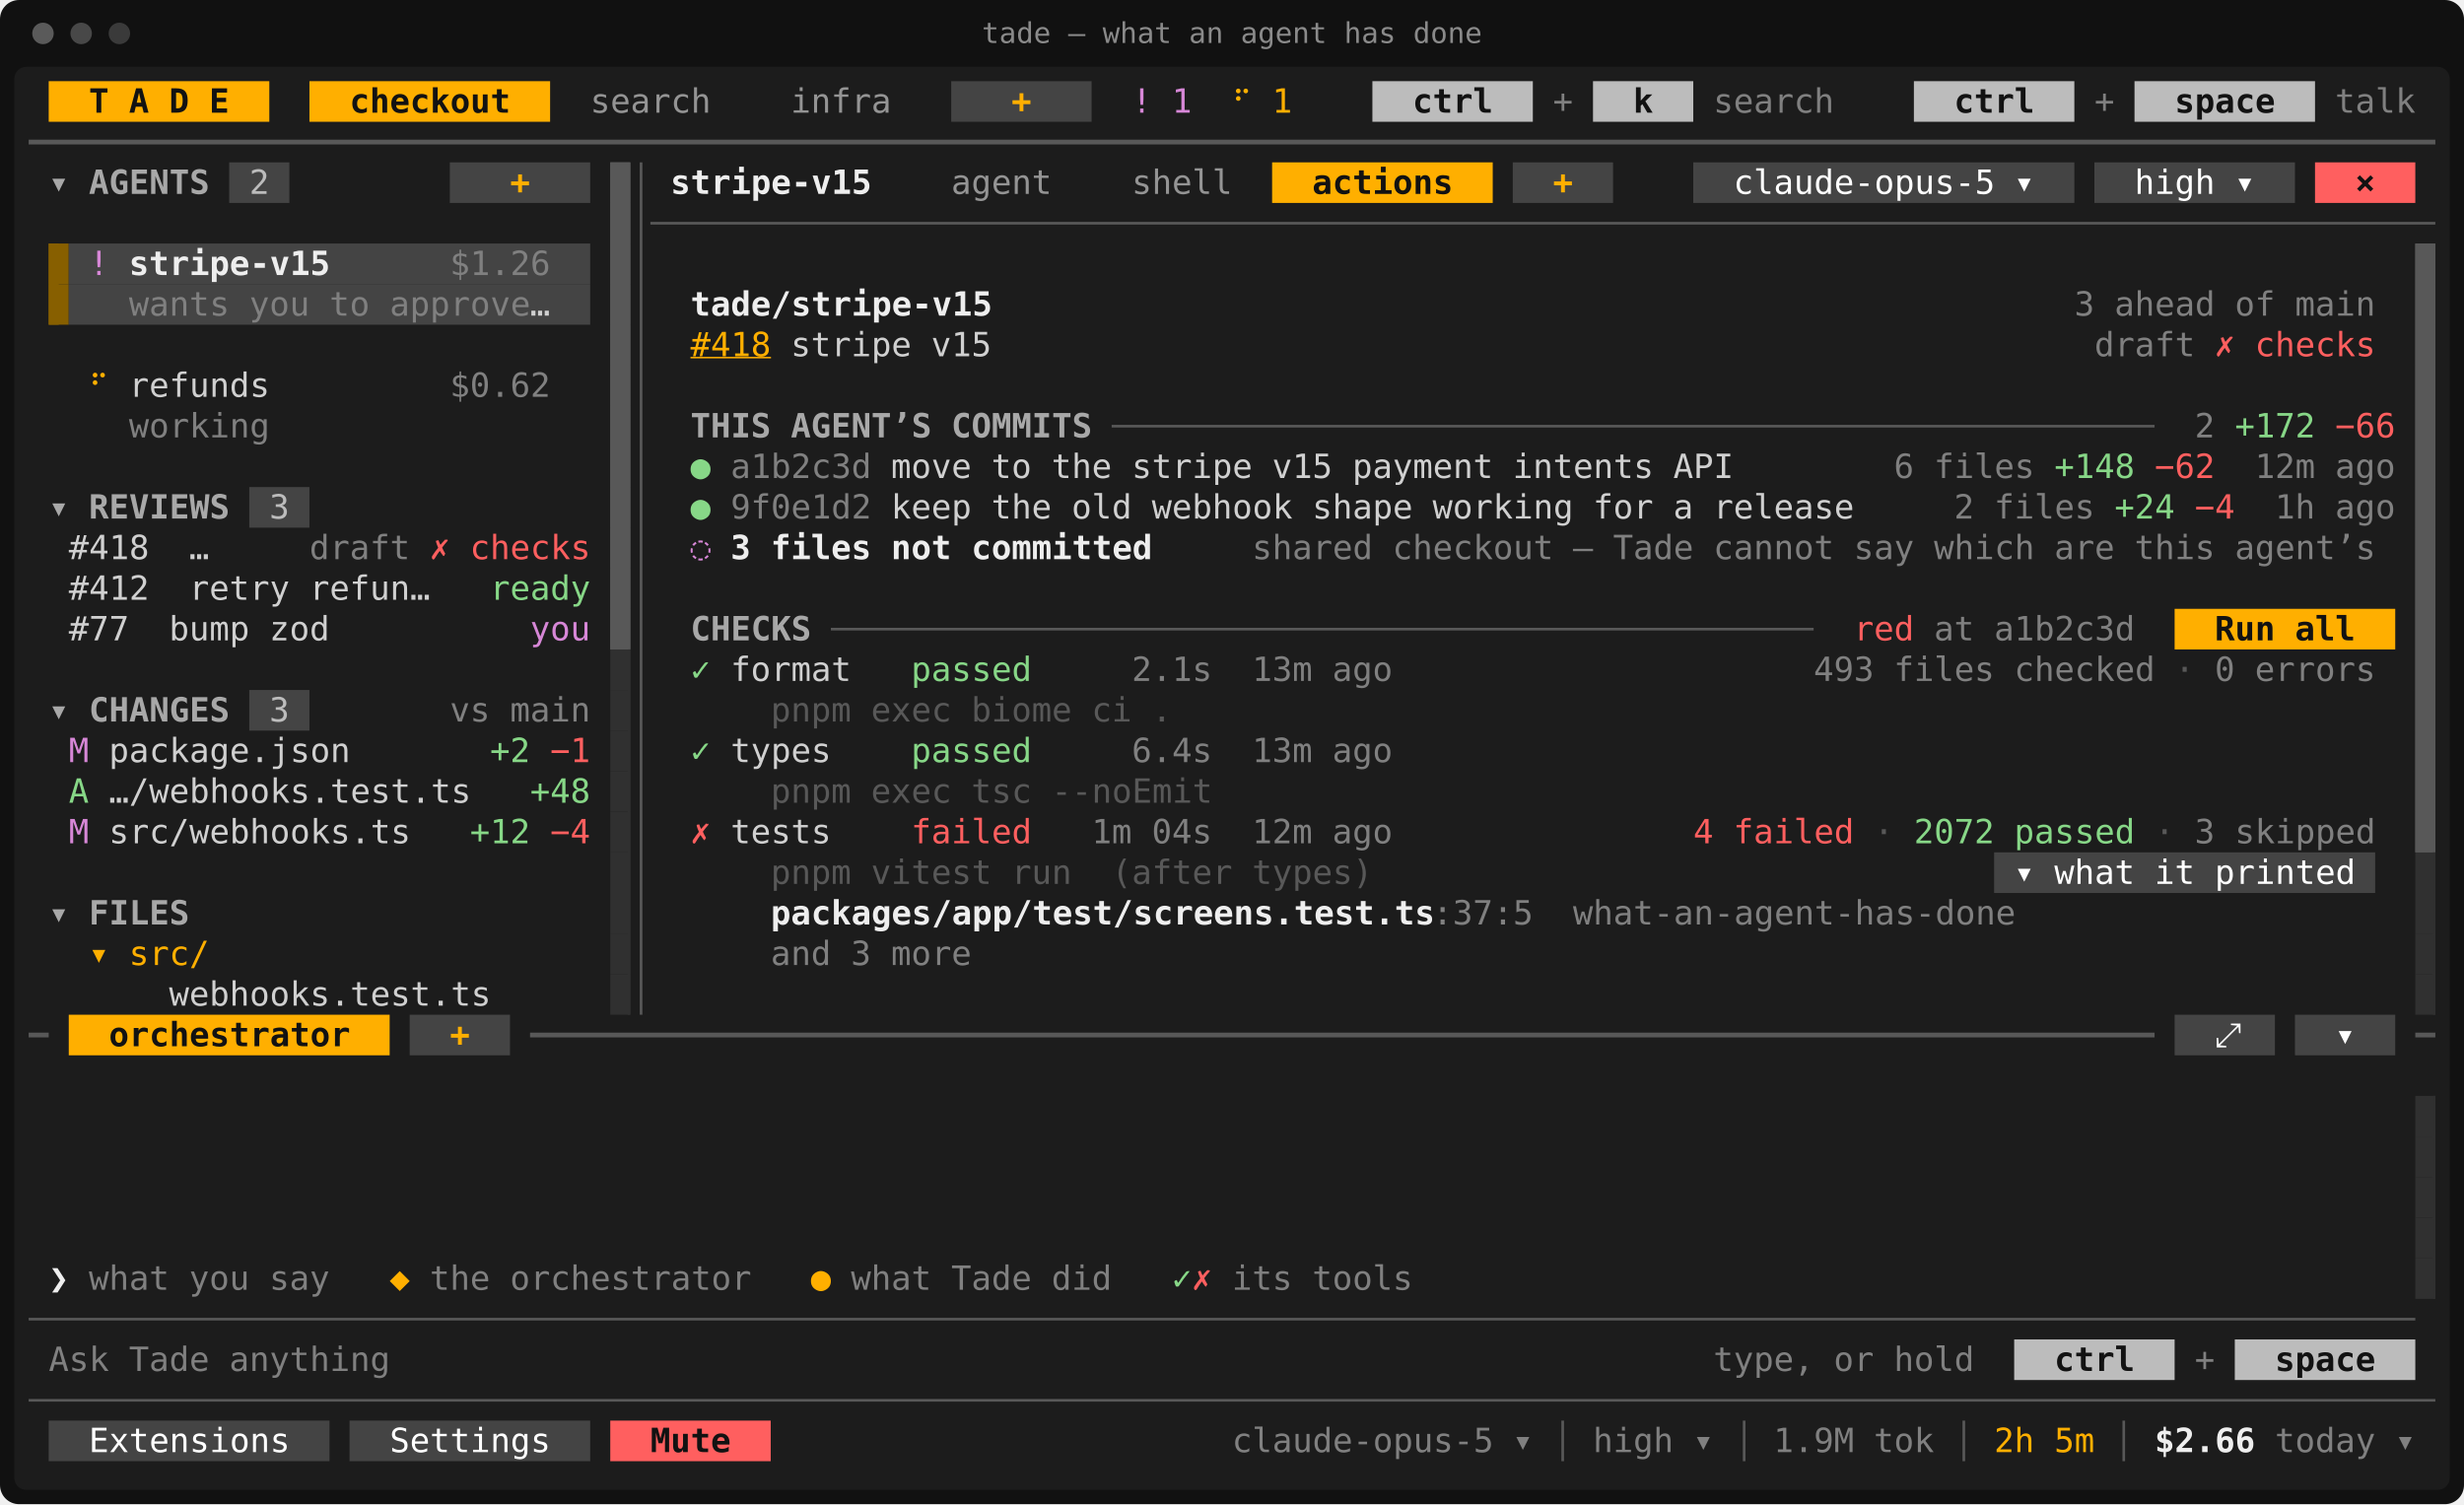
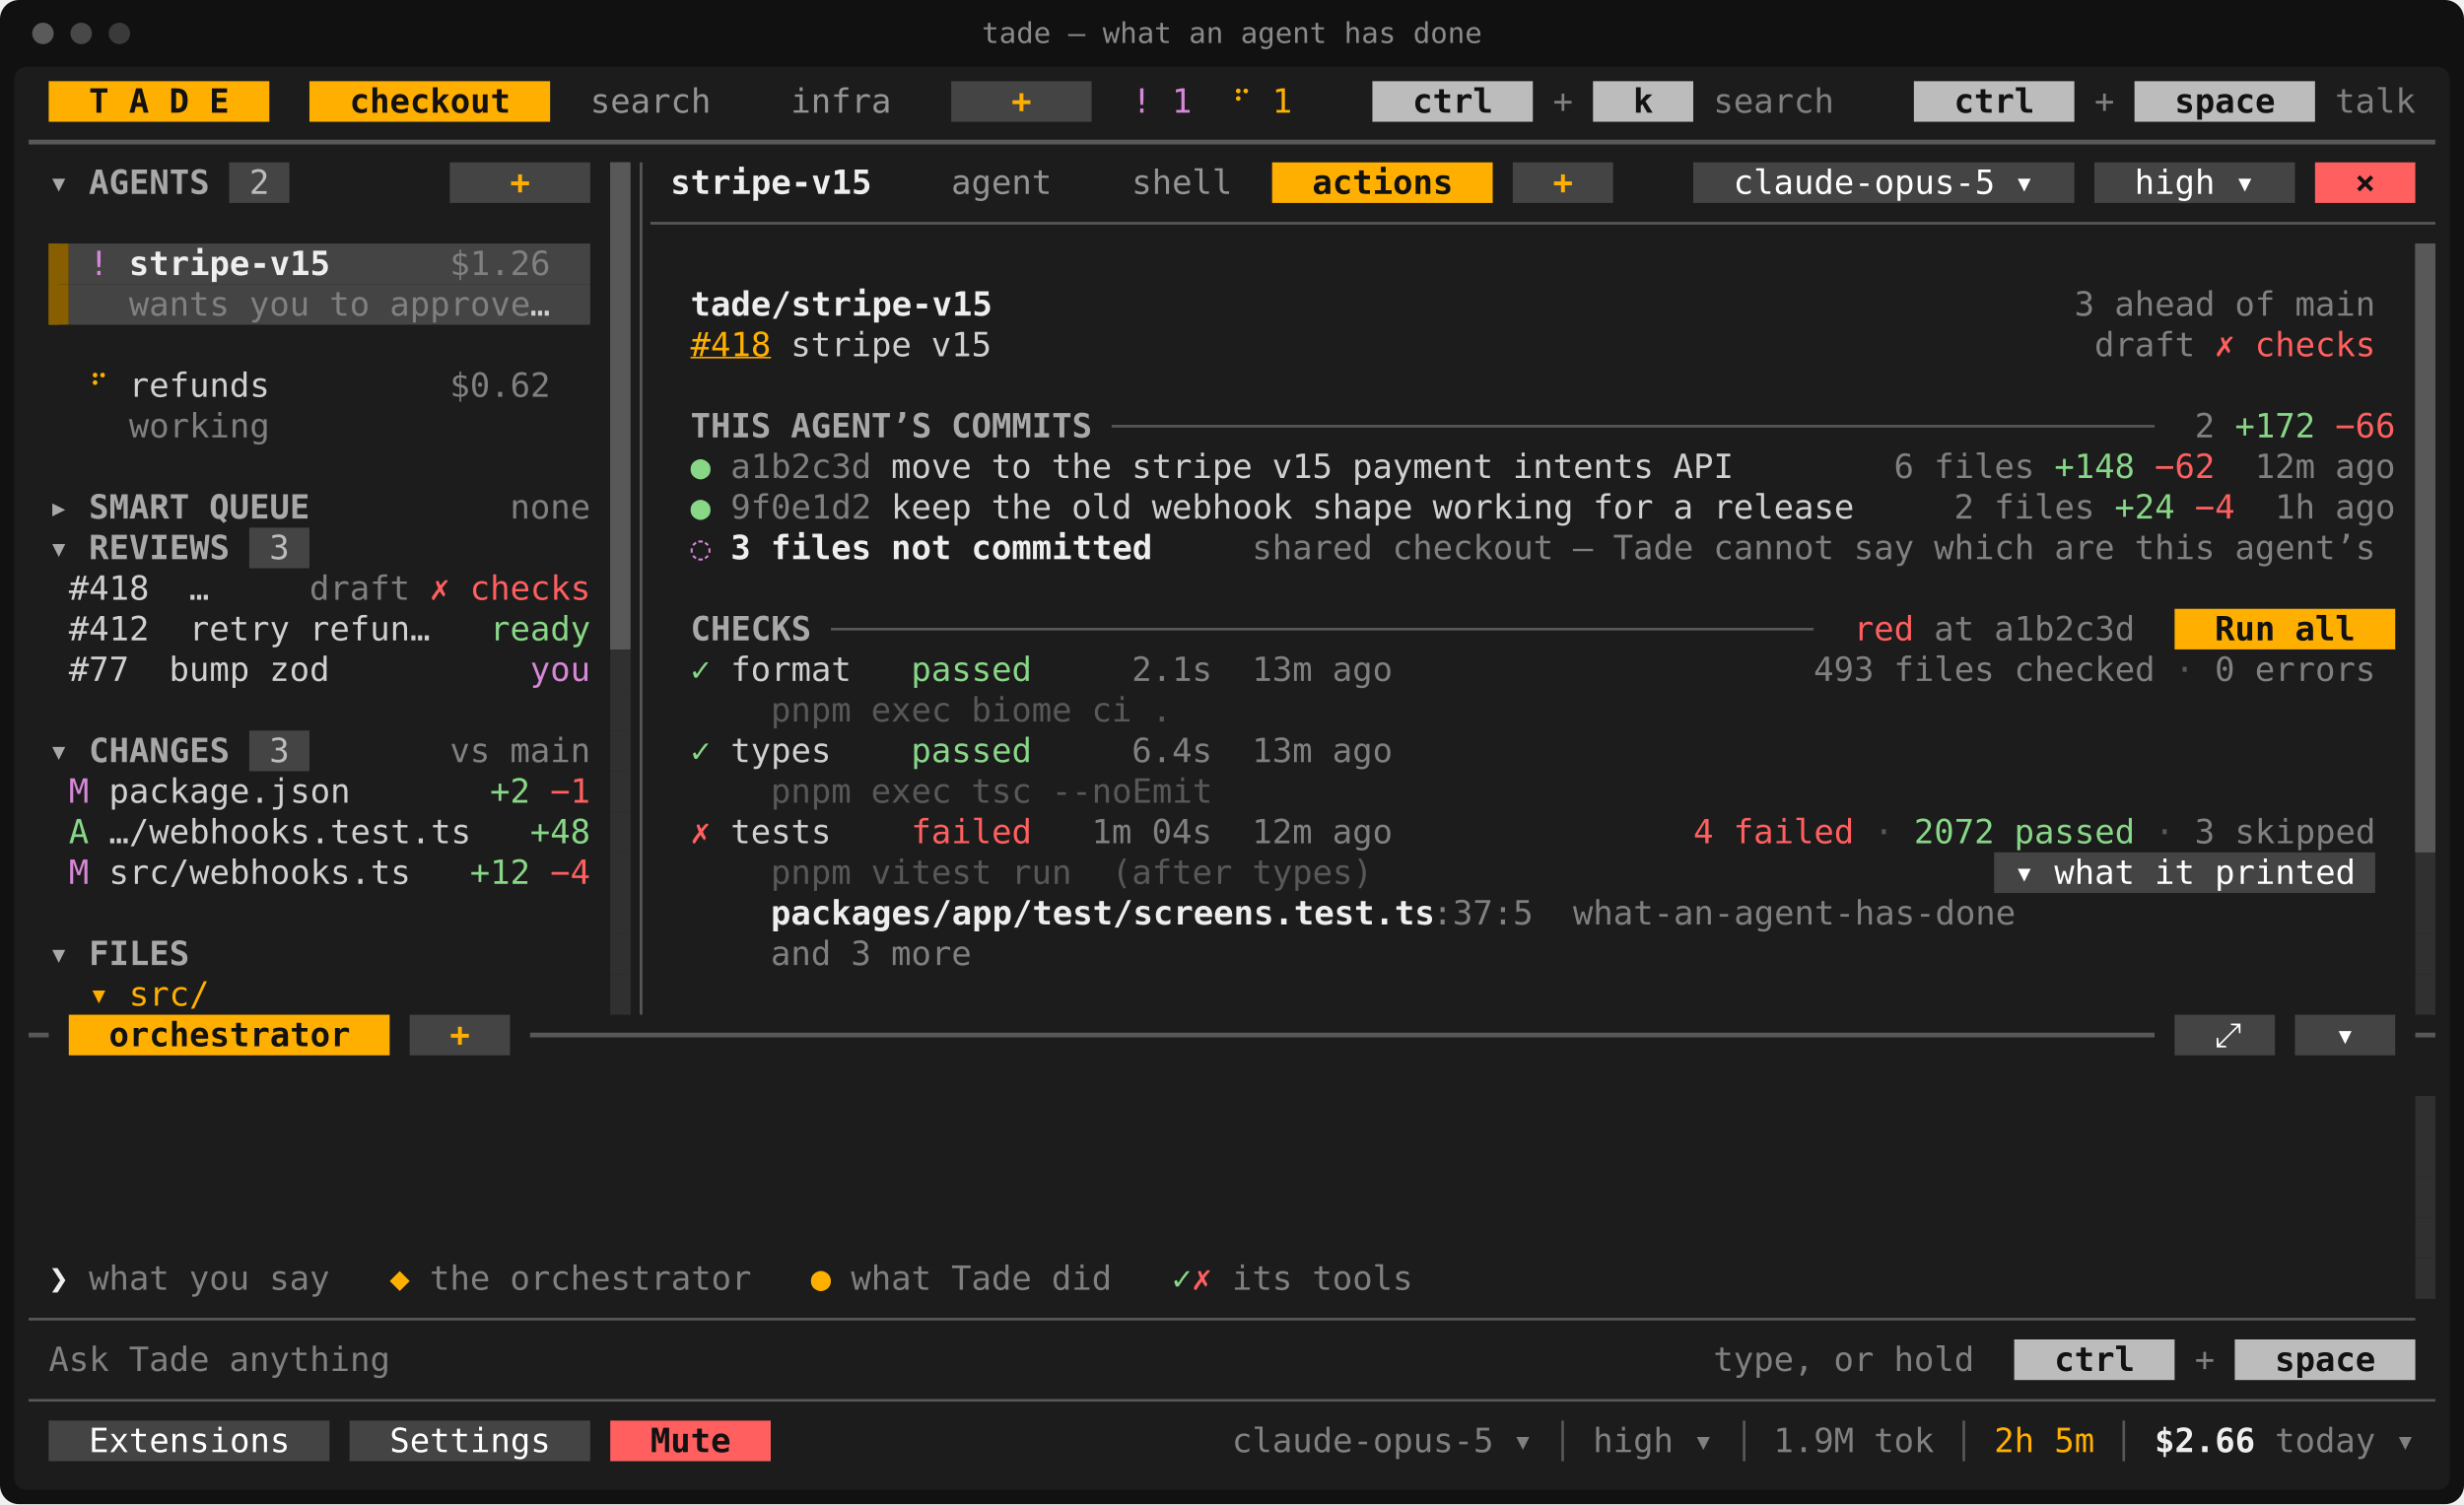
<svg xmlns="http://www.w3.org/2000/svg" viewBox="0 0 1032 630" width="1032" height="630" font-family="ui-monospace,SFMono-Regular,Menlo,Consolas,'DejaVu Sans Mono','Liberation Mono',monospace" font-size="14" role="img" aria-label="tade — what an agent has done">
  <rect width="1032" height="630" rx="8" fill="#111111" />
  <rect x="6" y="28" width="1020" height="596" rx="5" fill="#1c1c1c" />
  <circle cx="18" cy="14" r="4.5" fill="#5a5a5a" />
  <circle cx="34" cy="14" r="4.5" fill="#484848" />
  <circle cx="50" cy="14" r="4.5" fill="#3a3a3a" />
  <text x="516" y="18" fill="#8a8a8a" font-size="12" text-anchor="middle">tade — what an agent has done</text>
  <rect x="20.4" y="34" width="92.4" height="17" fill="#ffaf00" />
  <rect x="129.6" y="34" width="100.8" height="17" fill="#ffaf00" />
  <rect x="398.4" y="34" width="58.8" height="17" fill="#444444" />
  <rect x="574.8" y="34" width="67.2" height="17" fill="#bcbcbc" />
  <rect x="667.2" y="34" width="42" height="17" fill="#bcbcbc" />
  <rect x="801.6" y="34" width="67.2" height="17" fill="#bcbcbc" />
  <rect x="894" y="34" width="75.6" height="17" fill="#bcbcbc" />
  <rect x="96" y="68" width="25.2" height="17" fill="#444444" />
  <rect x="188.4" y="68" width="58.8" height="17" fill="#444444" />
  <rect x="255.6" y="68" width="8.4" height="17" fill="#585858" />
  <rect x="532.8" y="68" width="92.4" height="17" fill="#ffaf00" />
  <rect x="633.6" y="68" width="42" height="17" fill="#444444" />
  <rect x="709.2" y="68" width="159.6" height="17" fill="#444444" />
  <rect x="877.2" y="68" width="84" height="17" fill="#444444" />
  <rect x="969.6" y="68" width="42" height="17" fill="#ff5f5f" />
  <rect x="255.6" y="85" width="8.4" height="17" fill="#585858" />
  <rect x="20.4" y="102" width="8.4" height="17" fill="#875f00" />
  <rect x="28.8" y="102" width="218.4" height="17" fill="#444444" />
  <rect x="255.6" y="102" width="8.4" height="17" fill="#585858" />
  <rect x="1011.6" y="102" width="8.4" height="17" fill="#585858" />
  <rect x="20.4" y="119" width="8.4" height="17" fill="#875f00" />
  <rect x="28.8" y="119" width="218.4" height="17" fill="#444444" />
  <rect x="255.6" y="119" width="8.4" height="17" fill="#585858" />
  <rect x="1011.6" y="119" width="8.4" height="17" fill="#585858" />
  <rect x="255.6" y="136" width="8.4" height="17" fill="#585858" />
  <rect x="1011.6" y="136" width="8.4" height="17" fill="#585858" />
  <rect x="255.6" y="153" width="8.4" height="17" fill="#585858" />
  <rect x="1011.6" y="153" width="8.4" height="17" fill="#585858" />
  <rect x="255.6" y="170" width="8.4" height="17" fill="#585858" />
  <rect x="1011.6" y="170" width="8.4" height="17" fill="#585858" />
  <rect x="255.6" y="187" width="8.4" height="17" fill="#585858" />
  <rect x="1011.6" y="187" width="8.4" height="17" fill="#585858" />
-   <rect x="104.4" y="204" width="25.2" height="17" fill="#444444" />
  <rect x="255.6" y="204" width="8.4" height="17" fill="#585858" />
  <rect x="1011.6" y="204" width="8.4" height="17" fill="#585858" />
+   <rect x="104.4" y="221" width="25.2" height="17" fill="#444444" />
  <rect x="255.6" y="221" width="8.4" height="17" fill="#585858" />
  <rect x="1011.6" y="221" width="8.4" height="17" fill="#585858" />
  <rect x="255.6" y="238" width="8.4" height="17" fill="#585858" />
  <rect x="1011.6" y="238" width="8.4" height="17" fill="#585858" />
  <rect x="255.6" y="255" width="8.4" height="17" fill="#585858" />
  <rect x="910.8" y="255" width="92.4" height="17" fill="#ffaf00" />
  <rect x="1011.6" y="255" width="8.4" height="17" fill="#585858" />
  <rect x="255.6" y="272" width="8.4" height="17" fill="#303030" />
  <rect x="1011.6" y="272" width="8.4" height="17" fill="#585858" />
-   <rect x="104.4" y="289" width="25.2" height="17" fill="#444444" />
  <rect x="255.6" y="289" width="8.4" height="17" fill="#303030" />
  <rect x="1011.6" y="289" width="8.4" height="17" fill="#585858" />
+   <rect x="104.4" y="306" width="25.2" height="17" fill="#444444" />
  <rect x="255.6" y="306" width="8.4" height="17" fill="#303030" />
  <rect x="1011.6" y="306" width="8.4" height="17" fill="#585858" />
  <rect x="255.6" y="323" width="8.4" height="17" fill="#303030" />
  <rect x="1011.6" y="323" width="8.4" height="17" fill="#585858" />
  <rect x="255.6" y="340" width="8.4" height="17" fill="#303030" />
  <rect x="1011.6" y="340" width="8.4" height="17" fill="#585858" />
  <rect x="255.6" y="357" width="8.4" height="17" fill="#303030" />
  <rect x="835.2" y="357" width="159.6" height="17" fill="#444444" />
  <rect x="1011.6" y="357" width="8.4" height="17" fill="#303030" />
  <rect x="255.6" y="374" width="8.4" height="17" fill="#303030" />
  <rect x="1011.6" y="374" width="8.4" height="17" fill="#303030" />
  <rect x="255.6" y="391" width="8.4" height="17" fill="#303030" />
  <rect x="1011.6" y="391" width="8.4" height="17" fill="#303030" />
  <rect x="255.6" y="408" width="8.4" height="17" fill="#303030" />
  <rect x="1011.6" y="408" width="8.4" height="17" fill="#303030" />
  <rect x="28.8" y="425" width="134.4" height="17" fill="#ffaf00" />
  <rect x="171.6" y="425" width="42" height="17" fill="#444444" />
  <rect x="910.8" y="425" width="42" height="17" fill="#444444" />
  <rect x="961.2" y="425" width="42" height="17" fill="#444444" />
  <rect x="1011.6" y="459" width="8.4" height="17" fill="#303030" />
  <rect x="1011.6" y="476" width="8.4" height="17" fill="#303030" />
  <rect x="1011.6" y="493" width="8.4" height="17" fill="#303030" />
  <rect x="1011.6" y="510" width="8.4" height="17" fill="#303030" />
  <rect x="1011.6" y="527" width="8.4" height="17" fill="#303030" />
  <rect x="843.6" y="561" width="67.2" height="17" fill="#bcbcbc" />
  <rect x="936" y="561" width="75.6" height="17" fill="#bcbcbc" />
  <rect x="20.4" y="595" width="117.6" height="17" fill="#444444" />
  <rect x="146.4" y="595" width="100.8" height="17" fill="#444444" />
  <rect x="255.6" y="595" width="67.2" height="17" fill="#ff5f5f" />
  <rect x="255.6" y="68" width="8.4" height="204" fill="#585858" />
  <rect x="20.4" y="102" width="4.2" height="34" fill="#875f00" />
  <rect x="1011.6" y="102" width="8.4" height="255" fill="#585858" />
  <rect x="262.95" y="272" width="1.05" height="153" fill="#303030" />
  <rect x="1018.95" y="357" width="1.05" height="68" fill="#303030" />
  <rect x="1018.95" y="459" width="1.05" height="85" fill="#303030" />
  <line x1="12" y1="59.5" x2="1020" y2="59.5" stroke="#585858" stroke-width="2" />
  <line x1="268.5" y1="68" x2="268.5" y2="425" stroke="#585858" stroke-width="1.1" />
  <line x1="272.4" y1="93.5" x2="1020" y2="93.5" stroke="#585858" stroke-width="1.1" />
  <line x1="465.6" y1="178.5" x2="902.4" y2="178.5" stroke="#585858" stroke-width="1.1" />
  <line x1="348" y1="263.5" x2="759.6" y2="263.5" stroke="#585858" stroke-width="1.1" />
  <line x1="12" y1="433.5" x2="20.4" y2="433.5" stroke="#585858" stroke-width="2" />
  <line x1="222" y1="433.5" x2="902.4" y2="433.5" stroke="#585858" stroke-width="2" />
  <line x1="1011.6" y1="433.5" x2="1020" y2="433.5" stroke="#585858" stroke-width="2" />
  <line x1="12" y1="552.5" x2="1011.6" y2="552.5" stroke="#585858" stroke-width="1.1" />
  <line x1="12" y1="586.5" x2="1020" y2="586.5" stroke="#585858" stroke-width="1.1" />
  <line x1="654.5" y1="595" x2="654.5" y2="612" stroke="#585858" stroke-width="1.1" />
  <line x1="730.5" y1="595" x2="730.5" y2="612" stroke="#585858" stroke-width="1.1" />
  <line x1="822.5" y1="595" x2="822.5" y2="612" stroke="#585858" stroke-width="1.1" />
  <line x1="889.5" y1="595" x2="889.5" y2="612" stroke="#585858" stroke-width="1.1" />
  <text x="37.2" y="47.2" textLength="8.4" lengthAdjust="spacingAndGlyphs" fill="#121212" font-weight="700">T</text>
  <text x="54" y="47.2" textLength="8.4" lengthAdjust="spacingAndGlyphs" fill="#121212" font-weight="700">A</text>
  <text x="70.8" y="47.2" textLength="8.4" lengthAdjust="spacingAndGlyphs" fill="#121212" font-weight="700">D</text>
  <text x="87.6" y="47.2" textLength="8.4" lengthAdjust="spacingAndGlyphs" fill="#121212" font-weight="700">E</text>
  <text x="146.4" y="47.2" textLength="67.2" lengthAdjust="spacingAndGlyphs" fill="#121212" font-weight="700">checkout</text>
  <text x="247.2" y="47.2" textLength="50.4" lengthAdjust="spacingAndGlyphs" fill="#949494">search</text>
  <text x="331.2" y="47.2" textLength="42" lengthAdjust="spacingAndGlyphs" fill="#949494">infra</text>
  <text x="423.6" y="47.2" textLength="8.4" lengthAdjust="spacingAndGlyphs" fill="#ffaf00" font-weight="700">+</text>
  <text x="474" y="47.2" textLength="8.4" lengthAdjust="spacingAndGlyphs" fill="#d787d7">!</text>
  <text x="490.8" y="47.2" textLength="8.4" lengthAdjust="spacingAndGlyphs" fill="#d787d7">1</text>
  <text x="516" y="47.2" textLength="8.4" lengthAdjust="spacingAndGlyphs" fill="#ffaf00">⠋</text>
  <text x="532.8" y="47.2" textLength="8.4" lengthAdjust="spacingAndGlyphs" fill="#ffaf00">1</text>
  <text x="591.6" y="47.2" textLength="33.6" lengthAdjust="spacingAndGlyphs" fill="#121212" font-weight="700">ctrl</text>
  <text x="650.4" y="47.2" textLength="8.4" lengthAdjust="spacingAndGlyphs" fill="#808080">+</text>
  <text x="684" y="47.2" textLength="8.4" lengthAdjust="spacingAndGlyphs" fill="#121212" font-weight="700">k</text>
  <text x="717.6" y="47.2" textLength="50.4" lengthAdjust="spacingAndGlyphs" fill="#808080">search</text>
  <text x="818.4" y="47.2" textLength="33.6" lengthAdjust="spacingAndGlyphs" fill="#121212" font-weight="700">ctrl</text>
  <text x="877.2" y="47.2" textLength="8.4" lengthAdjust="spacingAndGlyphs" fill="#808080">+</text>
  <text x="910.8" y="47.2" textLength="42" lengthAdjust="spacingAndGlyphs" fill="#121212" font-weight="700">space</text>
  <text x="978" y="47.2" textLength="33.6" lengthAdjust="spacingAndGlyphs" fill="#808080">talk</text>
  <text x="20.4" y="81.2" textLength="8.4" lengthAdjust="spacingAndGlyphs" fill="#a8a8a8" font-weight="700">▾</text>
  <text x="37.2" y="81.2" textLength="50.4" lengthAdjust="spacingAndGlyphs" fill="#a8a8a8" font-weight="700">AGENTS</text>
  <text x="104.4" y="81.2" textLength="8.4" lengthAdjust="spacingAndGlyphs" fill="#bcbcbc">2</text>
  <text x="213.6" y="81.2" textLength="8.4" lengthAdjust="spacingAndGlyphs" fill="#ffaf00" font-weight="700">+</text>
  <text x="280.8" y="81.2" textLength="84" lengthAdjust="spacingAndGlyphs" fill="#eeeeee" font-weight="700">stripe-v15</text>
  <text x="398.4" y="81.2" textLength="42" lengthAdjust="spacingAndGlyphs" fill="#949494">agent</text>
  <text x="474" y="81.2" textLength="42" lengthAdjust="spacingAndGlyphs" fill="#949494">shell</text>
  <text x="549.6" y="81.2" textLength="58.8" lengthAdjust="spacingAndGlyphs" fill="#121212" font-weight="700">actions</text>
  <text x="650.4" y="81.2" textLength="8.4" lengthAdjust="spacingAndGlyphs" fill="#ffaf00" font-weight="700">+</text>
  <text x="726" y="81.2" textLength="109.2" lengthAdjust="spacingAndGlyphs" fill="#ffffff">claude-opus-5</text>
  <text x="843.6" y="81.2" textLength="8.4" lengthAdjust="spacingAndGlyphs" fill="#ffffff">▾</text>
  <text x="894" y="81.2" textLength="33.6" lengthAdjust="spacingAndGlyphs" fill="#ffffff">high</text>
  <text x="936" y="81.2" textLength="8.4" lengthAdjust="spacingAndGlyphs" fill="#ffffff">▾</text>
  <text x="986.4" y="81.2" textLength="8.4" lengthAdjust="spacingAndGlyphs" fill="#121212" font-weight="700">×</text>
  <text x="37.2" y="115.2" textLength="8.4" lengthAdjust="spacingAndGlyphs" fill="#d787d7">!</text>
  <text x="54" y="115.2" textLength="84" lengthAdjust="spacingAndGlyphs" fill="#eeeeee" font-weight="700">stripe-v15</text>
  <text x="188.4" y="115.2" textLength="42" lengthAdjust="spacingAndGlyphs" fill="#808080">$1.26</text>
  <text x="54" y="132.2" textLength="42" lengthAdjust="spacingAndGlyphs" fill="#808080">wants</text>
  <text x="104.4" y="132.2" textLength="25.2" lengthAdjust="spacingAndGlyphs" fill="#808080">you</text>
  <text x="138" y="132.2" textLength="16.8" lengthAdjust="spacingAndGlyphs" fill="#808080">to</text>
  <text x="163.2" y="132.2" textLength="58.8" lengthAdjust="spacingAndGlyphs" fill="#808080">approve</text>
  <text x="222" y="132.2" textLength="8.4" lengthAdjust="spacingAndGlyphs" fill="#d0d0d0">…</text>
  <text x="289.2" y="132.2" textLength="126" lengthAdjust="spacingAndGlyphs" fill="#eeeeee" font-weight="700">tade/stripe-v15</text>
  <text x="868.8" y="132.2" textLength="8.4" lengthAdjust="spacingAndGlyphs" fill="#808080">3</text>
  <text x="885.6" y="132.2" textLength="42" lengthAdjust="spacingAndGlyphs" fill="#808080">ahead</text>
  <text x="936" y="132.2" textLength="16.8" lengthAdjust="spacingAndGlyphs" fill="#808080">of</text>
  <text x="961.2" y="132.2" textLength="33.6" lengthAdjust="spacingAndGlyphs" fill="#808080">main</text>
  <text x="289.2" y="149.2" textLength="33.6" lengthAdjust="spacingAndGlyphs" fill="#ffaf00" text-decoration="underline">#418</text>
  <text x="331.2" y="149.2" textLength="50.4" lengthAdjust="spacingAndGlyphs" fill="#d0d0d0">stripe</text>
  <text x="390" y="149.2" textLength="25.2" lengthAdjust="spacingAndGlyphs" fill="#d0d0d0">v15</text>
  <text x="877.2" y="149.2" textLength="42" lengthAdjust="spacingAndGlyphs" fill="#808080">draft</text>
  <text x="927.6" y="149.2" textLength="8.4" lengthAdjust="spacingAndGlyphs" fill="#ff5f5f">✗</text>
  <text x="944.4" y="149.2" textLength="50.4" lengthAdjust="spacingAndGlyphs" fill="#ff5f5f">checks</text>
  <text x="37.2" y="166.2" textLength="8.4" lengthAdjust="spacingAndGlyphs" fill="#ffaf00">⠋</text>
  <text x="54" y="166.2" textLength="58.8" lengthAdjust="spacingAndGlyphs" fill="#d0d0d0">refunds</text>
  <text x="188.4" y="166.2" textLength="42" lengthAdjust="spacingAndGlyphs" fill="#808080">$0.62</text>
  <text x="54" y="183.2" textLength="58.8" lengthAdjust="spacingAndGlyphs" fill="#808080">working</text>
  <text x="289.2" y="183.2" textLength="33.6" lengthAdjust="spacingAndGlyphs" fill="#a8a8a8" font-weight="700">THIS</text>
  <text x="331.2" y="183.2" textLength="58.8" lengthAdjust="spacingAndGlyphs" fill="#a8a8a8" font-weight="700">AGENT’S</text>
  <text x="398.4" y="183.2" textLength="58.8" lengthAdjust="spacingAndGlyphs" fill="#a8a8a8" font-weight="700">COMMITS</text>
  <text x="919.2" y="183.2" textLength="8.4" lengthAdjust="spacingAndGlyphs" fill="#808080">2</text>
  <text x="936" y="183.2" textLength="33.6" lengthAdjust="spacingAndGlyphs" fill="#87d787">+172</text>
  <text x="978" y="183.2" textLength="25.2" lengthAdjust="spacingAndGlyphs" fill="#ff5f5f">−66</text>
  <text x="289.2" y="200.2" textLength="8.4" lengthAdjust="spacingAndGlyphs" fill="#87d787">●</text>
  <text x="306" y="200.2" textLength="58.8" lengthAdjust="spacingAndGlyphs" fill="#808080">a1b2c3d</text>
  <text x="373.2" y="200.2" textLength="33.6" lengthAdjust="spacingAndGlyphs" fill="#d0d0d0">move</text>
  <text x="415.2" y="200.2" textLength="16.8" lengthAdjust="spacingAndGlyphs" fill="#d0d0d0">to</text>
  <text x="440.4" y="200.2" textLength="25.2" lengthAdjust="spacingAndGlyphs" fill="#d0d0d0">the</text>
  <text x="474" y="200.2" textLength="50.4" lengthAdjust="spacingAndGlyphs" fill="#d0d0d0">stripe</text>
  <text x="532.8" y="200.2" textLength="25.2" lengthAdjust="spacingAndGlyphs" fill="#d0d0d0">v15</text>
  <text x="566.4" y="200.2" textLength="58.8" lengthAdjust="spacingAndGlyphs" fill="#d0d0d0">payment</text>
  <text x="633.6" y="200.2" textLength="58.8" lengthAdjust="spacingAndGlyphs" fill="#d0d0d0">intents</text>
  <text x="700.8" y="200.2" textLength="25.2" lengthAdjust="spacingAndGlyphs" fill="#d0d0d0">API</text>
  <text x="793.2" y="200.2" textLength="8.4" lengthAdjust="spacingAndGlyphs" fill="#808080">6</text>
  <text x="810" y="200.2" textLength="42" lengthAdjust="spacingAndGlyphs" fill="#808080">files</text>
  <text x="860.4" y="200.2" textLength="33.6" lengthAdjust="spacingAndGlyphs" fill="#87d787">+148</text>
  <text x="902.4" y="200.2" textLength="25.2" lengthAdjust="spacingAndGlyphs" fill="#ff5f5f">−62</text>
  <text x="944.4" y="200.2" textLength="25.2" lengthAdjust="spacingAndGlyphs" fill="#808080">12m</text>
  <text x="978" y="200.2" textLength="25.2" lengthAdjust="spacingAndGlyphs" fill="#808080">ago</text>
-   <text x="20.4" y="217.2" textLength="8.4" lengthAdjust="spacingAndGlyphs" fill="#a8a8a8" font-weight="700">▾</text>
-   <text x="37.2" y="217.2" textLength="58.8" lengthAdjust="spacingAndGlyphs" fill="#a8a8a8" font-weight="700">REVIEWS</text>
-   <text x="112.8" y="217.2" textLength="8.4" lengthAdjust="spacingAndGlyphs" fill="#bcbcbc">3</text>
+   <text x="20.4" y="217.2" textLength="8.4" lengthAdjust="spacingAndGlyphs" fill="#a8a8a8" font-weight="700">▸</text>
+   <text x="37.2" y="217.2" textLength="42" lengthAdjust="spacingAndGlyphs" fill="#a8a8a8" font-weight="700">SMART</text>
+   <text x="87.6" y="217.2" textLength="42" lengthAdjust="spacingAndGlyphs" fill="#a8a8a8" font-weight="700">QUEUE</text>
+   <text x="213.6" y="217.2" textLength="33.6" lengthAdjust="spacingAndGlyphs" fill="#808080">none</text>
  <text x="289.2" y="217.2" textLength="8.4" lengthAdjust="spacingAndGlyphs" fill="#87d787">●</text>
  <text x="306" y="217.2" textLength="58.8" lengthAdjust="spacingAndGlyphs" fill="#808080">9f0e1d2</text>
  <text x="373.2" y="217.2" textLength="33.6" lengthAdjust="spacingAndGlyphs" fill="#d0d0d0">keep</text>
  <text x="415.2" y="217.2" textLength="25.2" lengthAdjust="spacingAndGlyphs" fill="#d0d0d0">the</text>
  <text x="448.8" y="217.2" textLength="25.2" lengthAdjust="spacingAndGlyphs" fill="#d0d0d0">old</text>
  <text x="482.4" y="217.2" textLength="58.8" lengthAdjust="spacingAndGlyphs" fill="#d0d0d0">webhook</text>
  <text x="549.6" y="217.2" textLength="42" lengthAdjust="spacingAndGlyphs" fill="#d0d0d0">shape</text>
  <text x="600" y="217.2" textLength="58.8" lengthAdjust="spacingAndGlyphs" fill="#d0d0d0">working</text>
  <text x="667.2" y="217.2" textLength="25.2" lengthAdjust="spacingAndGlyphs" fill="#d0d0d0">for</text>
  <text x="700.8" y="217.2" textLength="8.4" lengthAdjust="spacingAndGlyphs" fill="#d0d0d0">a</text>
  <text x="717.6" y="217.2" textLength="58.8" lengthAdjust="spacingAndGlyphs" fill="#d0d0d0">release</text>
  <text x="818.4" y="217.2" textLength="8.4" lengthAdjust="spacingAndGlyphs" fill="#808080">2</text>
  <text x="835.2" y="217.2" textLength="42" lengthAdjust="spacingAndGlyphs" fill="#808080">files</text>
  <text x="885.6" y="217.2" textLength="25.2" lengthAdjust="spacingAndGlyphs" fill="#87d787">+24</text>
  <text x="919.2" y="217.2" textLength="16.8" lengthAdjust="spacingAndGlyphs" fill="#ff5f5f">−4</text>
  <text x="952.8" y="217.2" textLength="16.8" lengthAdjust="spacingAndGlyphs" fill="#808080">1h</text>
  <text x="978" y="217.2" textLength="25.2" lengthAdjust="spacingAndGlyphs" fill="#808080">ago</text>
-   <text x="28.8" y="234.2" textLength="33.6" lengthAdjust="spacingAndGlyphs" fill="#d0d0d0">#418</text>
-   <text x="79.2" y="234.2" textLength="8.4" lengthAdjust="spacingAndGlyphs" fill="#d0d0d0">…</text>
-   <text x="129.6" y="234.2" textLength="42" lengthAdjust="spacingAndGlyphs" fill="#808080">draft</text>
-   <text x="180" y="234.2" textLength="8.4" lengthAdjust="spacingAndGlyphs" fill="#ff5f5f">✗</text>
-   <text x="196.8" y="234.2" textLength="50.4" lengthAdjust="spacingAndGlyphs" fill="#ff5f5f">checks</text>
+   <text x="20.4" y="234.2" textLength="8.4" lengthAdjust="spacingAndGlyphs" fill="#a8a8a8" font-weight="700">▾</text>
+   <text x="37.2" y="234.2" textLength="58.8" lengthAdjust="spacingAndGlyphs" fill="#a8a8a8" font-weight="700">REVIEWS</text>
+   <text x="112.8" y="234.2" textLength="8.4" lengthAdjust="spacingAndGlyphs" fill="#bcbcbc">3</text>
  <text x="289.2" y="234.2" textLength="8.4" lengthAdjust="spacingAndGlyphs" fill="#d787d7">◌</text>
  <text x="306" y="234.2" textLength="8.4" lengthAdjust="spacingAndGlyphs" fill="#eeeeee" font-weight="700">3</text>
  <text x="322.8" y="234.2" textLength="42" lengthAdjust="spacingAndGlyphs" fill="#eeeeee" font-weight="700">files</text>
  <text x="373.2" y="234.2" textLength="25.2" lengthAdjust="spacingAndGlyphs" fill="#eeeeee" font-weight="700">not</text>
  <text x="406.8" y="234.2" textLength="75.6" lengthAdjust="spacingAndGlyphs" fill="#eeeeee" font-weight="700">committed</text>
  <text x="524.4" y="234.2" textLength="50.4" lengthAdjust="spacingAndGlyphs" fill="#808080">shared</text>
  <text x="583.2" y="234.2" textLength="67.2" lengthAdjust="spacingAndGlyphs" fill="#808080">checkout</text>
  <text x="658.8" y="234.2" textLength="8.4" lengthAdjust="spacingAndGlyphs" fill="#808080">—</text>
  <text x="675.6" y="234.2" textLength="33.6" lengthAdjust="spacingAndGlyphs" fill="#808080">Tade</text>
  <text x="717.6" y="234.2" textLength="50.4" lengthAdjust="spacingAndGlyphs" fill="#808080">cannot</text>
  <text x="776.4" y="234.2" textLength="25.2" lengthAdjust="spacingAndGlyphs" fill="#808080">say</text>
  <text x="810" y="234.2" textLength="42" lengthAdjust="spacingAndGlyphs" fill="#808080">which</text>
  <text x="860.4" y="234.2" textLength="25.2" lengthAdjust="spacingAndGlyphs" fill="#808080">are</text>
  <text x="894" y="234.2" textLength="33.6" lengthAdjust="spacingAndGlyphs" fill="#808080">this</text>
  <text x="936" y="234.2" textLength="58.8" lengthAdjust="spacingAndGlyphs" fill="#808080">agent’s</text>
-   <text x="28.8" y="251.2" textLength="33.6" lengthAdjust="spacingAndGlyphs" fill="#d0d0d0">#412</text>
-   <text x="79.2" y="251.2" textLength="42" lengthAdjust="spacingAndGlyphs" fill="#d0d0d0">retry</text>
-   <text x="129.6" y="251.2" textLength="50.4" lengthAdjust="spacingAndGlyphs" fill="#d0d0d0">refun…</text>
-   <text x="205.2" y="251.2" textLength="42" lengthAdjust="spacingAndGlyphs" fill="#87d787">ready</text>
-   <text x="28.8" y="268.2" textLength="25.2" lengthAdjust="spacingAndGlyphs" fill="#d0d0d0">#77</text>
-   <text x="70.8" y="268.2" textLength="33.6" lengthAdjust="spacingAndGlyphs" fill="#d0d0d0">bump</text>
-   <text x="112.8" y="268.2" textLength="25.2" lengthAdjust="spacingAndGlyphs" fill="#d0d0d0">zod</text>
-   <text x="222" y="268.2" textLength="25.2" lengthAdjust="spacingAndGlyphs" fill="#d787d7">you</text>
+   <text x="28.8" y="251.2" textLength="33.6" lengthAdjust="spacingAndGlyphs" fill="#d0d0d0">#418</text>
+   <text x="79.2" y="251.2" textLength="8.4" lengthAdjust="spacingAndGlyphs" fill="#d0d0d0">…</text>
+   <text x="129.6" y="251.2" textLength="42" lengthAdjust="spacingAndGlyphs" fill="#808080">draft</text>
+   <text x="180" y="251.2" textLength="8.4" lengthAdjust="spacingAndGlyphs" fill="#ff5f5f">✗</text>
+   <text x="196.8" y="251.2" textLength="50.4" lengthAdjust="spacingAndGlyphs" fill="#ff5f5f">checks</text>
+   <text x="28.8" y="268.2" textLength="33.6" lengthAdjust="spacingAndGlyphs" fill="#d0d0d0">#412</text>
+   <text x="79.2" y="268.2" textLength="42" lengthAdjust="spacingAndGlyphs" fill="#d0d0d0">retry</text>
+   <text x="129.6" y="268.2" textLength="50.4" lengthAdjust="spacingAndGlyphs" fill="#d0d0d0">refun…</text>
+   <text x="205.2" y="268.2" textLength="42" lengthAdjust="spacingAndGlyphs" fill="#87d787">ready</text>
  <text x="289.2" y="268.2" textLength="50.4" lengthAdjust="spacingAndGlyphs" fill="#a8a8a8" font-weight="700">CHECKS</text>
  <text x="776.4" y="268.2" textLength="25.2" lengthAdjust="spacingAndGlyphs" fill="#ff5f5f">red</text>
  <text x="810" y="268.2" textLength="16.8" lengthAdjust="spacingAndGlyphs" fill="#808080">at</text>
  <text x="835.2" y="268.2" textLength="58.8" lengthAdjust="spacingAndGlyphs" fill="#808080">a1b2c3d</text>
  <text x="927.6" y="268.2" textLength="25.2" lengthAdjust="spacingAndGlyphs" fill="#121212" font-weight="700">Run</text>
  <text x="961.2" y="268.2" textLength="25.2" lengthAdjust="spacingAndGlyphs" fill="#121212" font-weight="700">all</text>
+   <text x="28.8" y="285.2" textLength="25.2" lengthAdjust="spacingAndGlyphs" fill="#d0d0d0">#77</text>
+   <text x="70.8" y="285.2" textLength="33.6" lengthAdjust="spacingAndGlyphs" fill="#d0d0d0">bump</text>
+   <text x="112.8" y="285.2" textLength="25.2" lengthAdjust="spacingAndGlyphs" fill="#d0d0d0">zod</text>
+   <text x="222" y="285.2" textLength="25.2" lengthAdjust="spacingAndGlyphs" fill="#d787d7">you</text>
  <text x="289.2" y="285.2" textLength="8.4" lengthAdjust="spacingAndGlyphs" fill="#87d787">✓</text>
  <text x="306" y="285.2" textLength="50.4" lengthAdjust="spacingAndGlyphs" fill="#d0d0d0">format</text>
  <text x="381.6" y="285.2" textLength="50.4" lengthAdjust="spacingAndGlyphs" fill="#87d787">passed</text>
  <text x="474" y="285.2" textLength="33.6" lengthAdjust="spacingAndGlyphs" fill="#808080">2.1s</text>
  <text x="524.4" y="285.2" textLength="25.2" lengthAdjust="spacingAndGlyphs" fill="#808080">13m</text>
  <text x="558" y="285.2" textLength="25.2" lengthAdjust="spacingAndGlyphs" fill="#808080">ago</text>
  <text x="759.6" y="285.2" textLength="25.2" lengthAdjust="spacingAndGlyphs" fill="#808080">493</text>
  <text x="793.2" y="285.2" textLength="42" lengthAdjust="spacingAndGlyphs" fill="#808080">files</text>
  <text x="843.6" y="285.2" textLength="58.8" lengthAdjust="spacingAndGlyphs" fill="#808080">checked</text>
  <text x="910.8" y="285.2" textLength="8.4" lengthAdjust="spacingAndGlyphs" fill="#585858">·</text>
  <text x="927.6" y="285.2" textLength="8.4" lengthAdjust="spacingAndGlyphs" fill="#808080">0</text>
  <text x="944.4" y="285.2" textLength="50.4" lengthAdjust="spacingAndGlyphs" fill="#808080">errors</text>
-   <text x="20.4" y="302.2" textLength="8.4" lengthAdjust="spacingAndGlyphs" fill="#a8a8a8" font-weight="700">▾</text>
-   <text x="37.2" y="302.2" textLength="58.8" lengthAdjust="spacingAndGlyphs" fill="#a8a8a8" font-weight="700">CHANGES</text>
-   <text x="112.8" y="302.2" textLength="8.4" lengthAdjust="spacingAndGlyphs" fill="#bcbcbc">3</text>
-   <text x="188.4" y="302.2" textLength="16.8" lengthAdjust="spacingAndGlyphs" fill="#808080">vs</text>
-   <text x="213.6" y="302.2" textLength="33.6" lengthAdjust="spacingAndGlyphs" fill="#808080">main</text>
  <text x="322.8" y="302.2" textLength="33.6" lengthAdjust="spacingAndGlyphs" fill="#585858">pnpm</text>
  <text x="364.8" y="302.2" textLength="33.6" lengthAdjust="spacingAndGlyphs" fill="#585858">exec</text>
  <text x="406.8" y="302.2" textLength="42" lengthAdjust="spacingAndGlyphs" fill="#585858">biome</text>
  <text x="457.2" y="302.2" textLength="16.8" lengthAdjust="spacingAndGlyphs" fill="#585858">ci</text>
  <text x="482.4" y="302.2" textLength="8.4" lengthAdjust="spacingAndGlyphs" fill="#585858">.</text>
-   <text x="28.8" y="319.2" textLength="8.4" lengthAdjust="spacingAndGlyphs" fill="#d787d7">M</text>
-   <text x="45.6" y="319.2" textLength="100.8" lengthAdjust="spacingAndGlyphs" fill="#d0d0d0">package.json</text>
-   <text x="205.2" y="319.2" textLength="16.8" lengthAdjust="spacingAndGlyphs" fill="#87d787">+2</text>
-   <text x="230.4" y="319.2" textLength="16.8" lengthAdjust="spacingAndGlyphs" fill="#ff5f5f">−1</text>
+   <text x="20.4" y="319.2" textLength="8.4" lengthAdjust="spacingAndGlyphs" fill="#a8a8a8" font-weight="700">▾</text>
+   <text x="37.2" y="319.2" textLength="58.8" lengthAdjust="spacingAndGlyphs" fill="#a8a8a8" font-weight="700">CHANGES</text>
+   <text x="112.8" y="319.2" textLength="8.4" lengthAdjust="spacingAndGlyphs" fill="#bcbcbc">3</text>
+   <text x="188.4" y="319.2" textLength="16.8" lengthAdjust="spacingAndGlyphs" fill="#808080">vs</text>
+   <text x="213.6" y="319.2" textLength="33.6" lengthAdjust="spacingAndGlyphs" fill="#808080">main</text>
  <text x="289.2" y="319.2" textLength="8.4" lengthAdjust="spacingAndGlyphs" fill="#87d787">✓</text>
  <text x="306" y="319.2" textLength="42" lengthAdjust="spacingAndGlyphs" fill="#d0d0d0">types</text>
  <text x="381.6" y="319.2" textLength="50.4" lengthAdjust="spacingAndGlyphs" fill="#87d787">passed</text>
  <text x="474" y="319.2" textLength="33.6" lengthAdjust="spacingAndGlyphs" fill="#808080">6.4s</text>
  <text x="524.4" y="319.2" textLength="25.2" lengthAdjust="spacingAndGlyphs" fill="#808080">13m</text>
  <text x="558" y="319.2" textLength="25.2" lengthAdjust="spacingAndGlyphs" fill="#808080">ago</text>
-   <text x="28.8" y="336.2" textLength="8.4" lengthAdjust="spacingAndGlyphs" fill="#87d787">A</text>
-   <text x="45.6" y="336.2" textLength="151.2" lengthAdjust="spacingAndGlyphs" fill="#d0d0d0">…/webhooks.test.ts</text>
-   <text x="222" y="336.2" textLength="25.2" lengthAdjust="spacingAndGlyphs" fill="#87d787">+48</text>
+   <text x="28.8" y="336.2" textLength="8.4" lengthAdjust="spacingAndGlyphs" fill="#d787d7">M</text>
+   <text x="45.6" y="336.2" textLength="100.8" lengthAdjust="spacingAndGlyphs" fill="#d0d0d0">package.json</text>
+   <text x="205.2" y="336.2" textLength="16.8" lengthAdjust="spacingAndGlyphs" fill="#87d787">+2</text>
+   <text x="230.4" y="336.2" textLength="16.8" lengthAdjust="spacingAndGlyphs" fill="#ff5f5f">−1</text>
  <text x="322.8" y="336.2" textLength="33.6" lengthAdjust="spacingAndGlyphs" fill="#585858">pnpm</text>
  <text x="364.8" y="336.2" textLength="33.6" lengthAdjust="spacingAndGlyphs" fill="#585858">exec</text>
  <text x="406.8" y="336.2" textLength="25.2" lengthAdjust="spacingAndGlyphs" fill="#585858">tsc</text>
  <text x="440.4" y="336.2" textLength="67.2" lengthAdjust="spacingAndGlyphs" fill="#585858">--noEmit</text>
-   <text x="28.8" y="353.2" textLength="8.4" lengthAdjust="spacingAndGlyphs" fill="#d787d7">M</text>
-   <text x="45.6" y="353.2" textLength="126" lengthAdjust="spacingAndGlyphs" fill="#d0d0d0">src/webhooks.ts</text>
-   <text x="196.8" y="353.2" textLength="25.2" lengthAdjust="spacingAndGlyphs" fill="#87d787">+12</text>
-   <text x="230.4" y="353.2" textLength="16.8" lengthAdjust="spacingAndGlyphs" fill="#ff5f5f">−4</text>
+   <text x="28.8" y="353.2" textLength="8.4" lengthAdjust="spacingAndGlyphs" fill="#87d787">A</text>
+   <text x="45.6" y="353.2" textLength="151.2" lengthAdjust="spacingAndGlyphs" fill="#d0d0d0">…/webhooks.test.ts</text>
+   <text x="222" y="353.2" textLength="25.2" lengthAdjust="spacingAndGlyphs" fill="#87d787">+48</text>
  <text x="289.2" y="353.2" textLength="8.4" lengthAdjust="spacingAndGlyphs" fill="#ff5f5f">✗</text>
  <text x="306" y="353.2" textLength="42" lengthAdjust="spacingAndGlyphs" fill="#d0d0d0">tests</text>
  <text x="381.6" y="353.2" textLength="50.4" lengthAdjust="spacingAndGlyphs" fill="#ff5f5f">failed</text>
  <text x="457.2" y="353.2" textLength="16.8" lengthAdjust="spacingAndGlyphs" fill="#808080">1m</text>
  <text x="482.4" y="353.2" textLength="25.2" lengthAdjust="spacingAndGlyphs" fill="#808080">04s</text>
  <text x="524.4" y="353.2" textLength="25.2" lengthAdjust="spacingAndGlyphs" fill="#808080">12m</text>
  <text x="558" y="353.2" textLength="25.2" lengthAdjust="spacingAndGlyphs" fill="#808080">ago</text>
  <text x="709.2" y="353.2" textLength="8.4" lengthAdjust="spacingAndGlyphs" fill="#ff5f5f">4</text>
  <text x="726" y="353.2" textLength="50.4" lengthAdjust="spacingAndGlyphs" fill="#ff5f5f">failed</text>
  <text x="784.8" y="353.2" textLength="8.4" lengthAdjust="spacingAndGlyphs" fill="#585858">·</text>
  <text x="801.6" y="353.2" textLength="33.6" lengthAdjust="spacingAndGlyphs" fill="#87d787">2072</text>
  <text x="843.6" y="353.2" textLength="50.4" lengthAdjust="spacingAndGlyphs" fill="#87d787">passed</text>
  <text x="902.4" y="353.2" textLength="8.4" lengthAdjust="spacingAndGlyphs" fill="#585858">·</text>
  <text x="919.2" y="353.2" textLength="8.4" lengthAdjust="spacingAndGlyphs" fill="#808080">3</text>
  <text x="936" y="353.2" textLength="58.8" lengthAdjust="spacingAndGlyphs" fill="#808080">skipped</text>
+   <text x="28.8" y="370.2" textLength="8.4" lengthAdjust="spacingAndGlyphs" fill="#d787d7">M</text>
+   <text x="45.6" y="370.2" textLength="126" lengthAdjust="spacingAndGlyphs" fill="#d0d0d0">src/webhooks.ts</text>
+   <text x="196.8" y="370.2" textLength="25.2" lengthAdjust="spacingAndGlyphs" fill="#87d787">+12</text>
+   <text x="230.4" y="370.2" textLength="16.8" lengthAdjust="spacingAndGlyphs" fill="#ff5f5f">−4</text>
  <text x="322.8" y="370.2" textLength="33.6" lengthAdjust="spacingAndGlyphs" fill="#585858">pnpm</text>
  <text x="364.8" y="370.2" textLength="50.4" lengthAdjust="spacingAndGlyphs" fill="#585858">vitest</text>
  <text x="423.6" y="370.2" textLength="25.2" lengthAdjust="spacingAndGlyphs" fill="#585858">run</text>
  <text x="465.6" y="370.2" textLength="50.4" lengthAdjust="spacingAndGlyphs" fill="#585858">(after</text>
  <text x="524.4" y="370.2" textLength="50.4" lengthAdjust="spacingAndGlyphs" fill="#585858">types)</text>
  <text x="843.6" y="370.2" textLength="8.4" lengthAdjust="spacingAndGlyphs" fill="#ffffff">▾</text>
  <text x="860.4" y="370.2" textLength="33.6" lengthAdjust="spacingAndGlyphs" fill="#ffffff">what</text>
  <text x="902.4" y="370.2" textLength="16.8" lengthAdjust="spacingAndGlyphs" fill="#ffffff">it</text>
  <text x="927.6" y="370.2" textLength="58.8" lengthAdjust="spacingAndGlyphs" fill="#ffffff">printed</text>
-   <text x="20.4" y="387.2" textLength="8.4" lengthAdjust="spacingAndGlyphs" fill="#a8a8a8" font-weight="700">▾</text>
-   <text x="37.2" y="387.2" textLength="42" lengthAdjust="spacingAndGlyphs" fill="#a8a8a8" font-weight="700">FILES</text>
  <text x="322.8" y="387.2" textLength="277.2" lengthAdjust="spacingAndGlyphs" fill="#eeeeee" font-weight="700">packages/app/test/screens.test.ts</text>
  <text x="600" y="387.2" textLength="42" lengthAdjust="spacingAndGlyphs" fill="#808080">:37:5</text>
  <text x="658.8" y="387.2" textLength="184.8" lengthAdjust="spacingAndGlyphs" fill="#808080">what-an-agent-has-done</text>
-   <text x="37.2" y="404.2" textLength="8.4" lengthAdjust="spacingAndGlyphs" fill="#ffaf00">▾</text>
-   <text x="54" y="404.2" textLength="33.6" lengthAdjust="spacingAndGlyphs" fill="#ffaf00">src/</text>
+   <text x="20.4" y="404.2" textLength="8.4" lengthAdjust="spacingAndGlyphs" fill="#a8a8a8" font-weight="700">▾</text>
+   <text x="37.2" y="404.2" textLength="42" lengthAdjust="spacingAndGlyphs" fill="#a8a8a8" font-weight="700">FILES</text>
  <text x="322.8" y="404.2" textLength="25.2" lengthAdjust="spacingAndGlyphs" fill="#808080">and</text>
  <text x="356.4" y="404.2" textLength="8.4" lengthAdjust="spacingAndGlyphs" fill="#808080">3</text>
  <text x="373.2" y="404.2" textLength="33.6" lengthAdjust="spacingAndGlyphs" fill="#808080">more</text>
-   <text x="70.8" y="421.2" textLength="134.4" lengthAdjust="spacingAndGlyphs" fill="#d0d0d0">webhooks.test.ts</text>
+   <text x="37.2" y="421.2" textLength="8.4" lengthAdjust="spacingAndGlyphs" fill="#ffaf00">▾</text>
+   <text x="54" y="421.2" textLength="33.6" lengthAdjust="spacingAndGlyphs" fill="#ffaf00">src/</text>
  <text x="45.6" y="438.2" textLength="100.8" lengthAdjust="spacingAndGlyphs" fill="#121212" font-weight="700">orchestrator</text>
  <text x="188.4" y="438.2" textLength="8.4" lengthAdjust="spacingAndGlyphs" fill="#ffaf00" font-weight="700">+</text>
  <text x="927.6" y="438.2" textLength="8.4" lengthAdjust="spacingAndGlyphs" fill="#ffffff">⤢</text>
  <text x="978" y="438.2" textLength="8.4" lengthAdjust="spacingAndGlyphs" fill="#ffffff">▾</text>
  <text x="20.4" y="540.2" textLength="8.4" lengthAdjust="spacingAndGlyphs" fill="#eeeeee" font-weight="700">❯</text>
  <text x="37.2" y="540.2" textLength="33.6" lengthAdjust="spacingAndGlyphs" fill="#808080">what</text>
  <text x="79.2" y="540.2" textLength="25.2" lengthAdjust="spacingAndGlyphs" fill="#808080">you</text>
  <text x="112.8" y="540.2" textLength="25.2" lengthAdjust="spacingAndGlyphs" fill="#808080">say</text>
  <text x="163.2" y="540.2" textLength="8.4" lengthAdjust="spacingAndGlyphs" fill="#ffaf00" font-weight="700">◆</text>
  <text x="180" y="540.2" textLength="25.2" lengthAdjust="spacingAndGlyphs" fill="#808080">the</text>
  <text x="213.6" y="540.2" textLength="100.8" lengthAdjust="spacingAndGlyphs" fill="#808080">orchestrator</text>
  <text x="339.6" y="540.2" textLength="8.4" lengthAdjust="spacingAndGlyphs" fill="#ffaf00">●</text>
  <text x="356.4" y="540.2" textLength="33.6" lengthAdjust="spacingAndGlyphs" fill="#808080">what</text>
  <text x="398.4" y="540.2" textLength="33.6" lengthAdjust="spacingAndGlyphs" fill="#808080">Tade</text>
  <text x="440.4" y="540.2" textLength="25.2" lengthAdjust="spacingAndGlyphs" fill="#808080">did</text>
  <text x="490.8" y="540.2" textLength="8.4" lengthAdjust="spacingAndGlyphs" fill="#87d787">✓</text>
  <text x="499.2" y="540.2" textLength="8.4" lengthAdjust="spacingAndGlyphs" fill="#ff5f5f">✗</text>
  <text x="516" y="540.2" textLength="25.2" lengthAdjust="spacingAndGlyphs" fill="#808080">its</text>
  <text x="549.6" y="540.2" textLength="42" lengthAdjust="spacingAndGlyphs" fill="#808080">tools</text>
  <text x="20.4" y="574.2" textLength="25.2" lengthAdjust="spacingAndGlyphs" fill="#808080">Ask</text>
  <text x="54" y="574.2" textLength="33.6" lengthAdjust="spacingAndGlyphs" fill="#808080">Tade</text>
  <text x="96" y="574.2" textLength="67.2" lengthAdjust="spacingAndGlyphs" fill="#808080">anything</text>
  <text x="717.6" y="574.2" textLength="42" lengthAdjust="spacingAndGlyphs" fill="#808080">type,</text>
  <text x="768" y="574.2" textLength="16.8" lengthAdjust="spacingAndGlyphs" fill="#808080">or</text>
  <text x="793.2" y="574.2" textLength="33.6" lengthAdjust="spacingAndGlyphs" fill="#808080">hold</text>
  <text x="860.4" y="574.2" textLength="33.6" lengthAdjust="spacingAndGlyphs" fill="#121212" font-weight="700">ctrl</text>
  <text x="919.2" y="574.2" textLength="8.4" lengthAdjust="spacingAndGlyphs" fill="#808080">+</text>
  <text x="952.8" y="574.2" textLength="42" lengthAdjust="spacingAndGlyphs" fill="#121212" font-weight="700">space</text>
  <text x="37.2" y="608.2" textLength="84" lengthAdjust="spacingAndGlyphs" fill="#ffffff">Extensions</text>
  <text x="163.2" y="608.2" textLength="67.2" lengthAdjust="spacingAndGlyphs" fill="#ffffff">Settings</text>
  <text x="272.4" y="608.2" textLength="33.6" lengthAdjust="spacingAndGlyphs" fill="#121212" font-weight="700">Mute</text>
  <text x="516" y="608.2" textLength="109.2" lengthAdjust="spacingAndGlyphs" fill="#808080">claude-opus-5</text>
  <text x="633.6" y="608.2" textLength="8.4" lengthAdjust="spacingAndGlyphs" fill="#808080">▾</text>
  <text x="667.2" y="608.2" textLength="33.6" lengthAdjust="spacingAndGlyphs" fill="#808080">high</text>
  <text x="709.2" y="608.2" textLength="8.4" lengthAdjust="spacingAndGlyphs" fill="#808080">▾</text>
  <text x="742.8" y="608.2" textLength="33.6" lengthAdjust="spacingAndGlyphs" fill="#808080">1.9M</text>
  <text x="784.8" y="608.2" textLength="25.2" lengthAdjust="spacingAndGlyphs" fill="#808080">tok</text>
  <text x="835.2" y="608.2" textLength="16.8" lengthAdjust="spacingAndGlyphs" fill="#ffaf00">2h</text>
  <text x="860.4" y="608.2" textLength="16.8" lengthAdjust="spacingAndGlyphs" fill="#ffaf00">5m</text>
  <text x="902.4" y="608.2" textLength="42" lengthAdjust="spacingAndGlyphs" fill="#eeeeee" font-weight="700">$2.66</text>
  <text x="952.8" y="608.2" textLength="42" lengthAdjust="spacingAndGlyphs" fill="#808080">today</text>
  <text x="1003.2" y="608.2" textLength="8.4" lengthAdjust="spacingAndGlyphs" fill="#808080">▾</text>
</svg>
